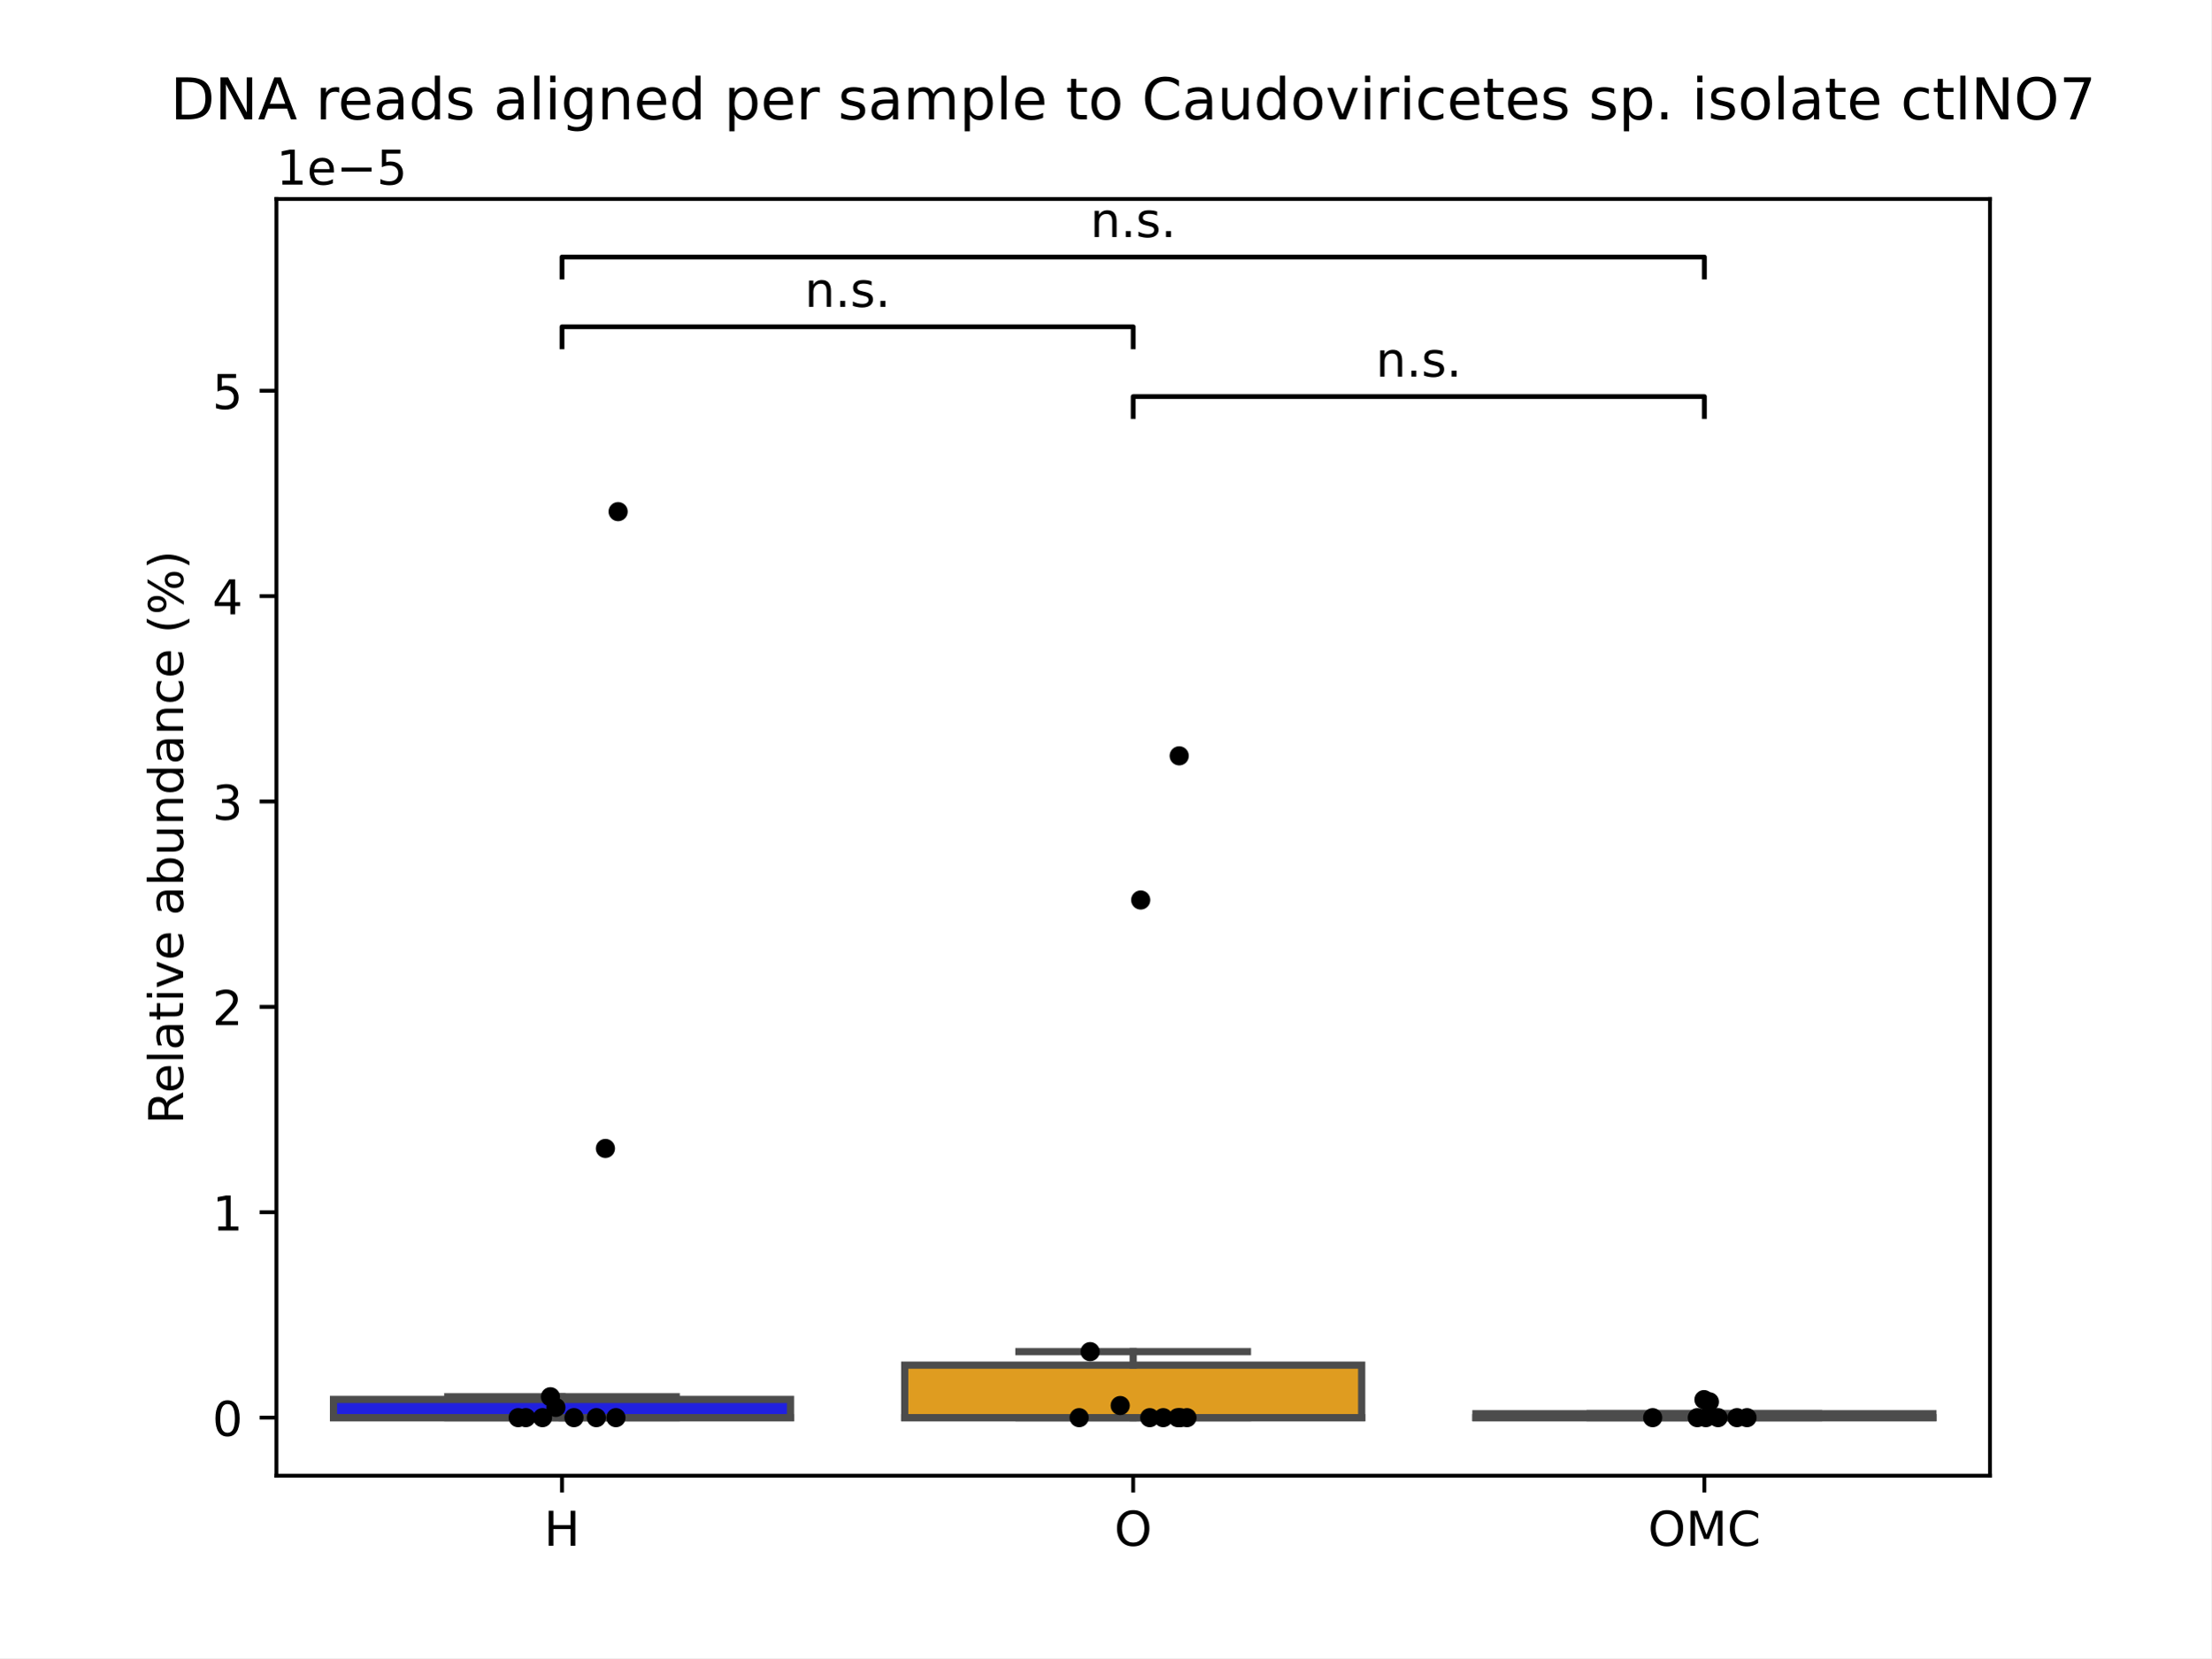
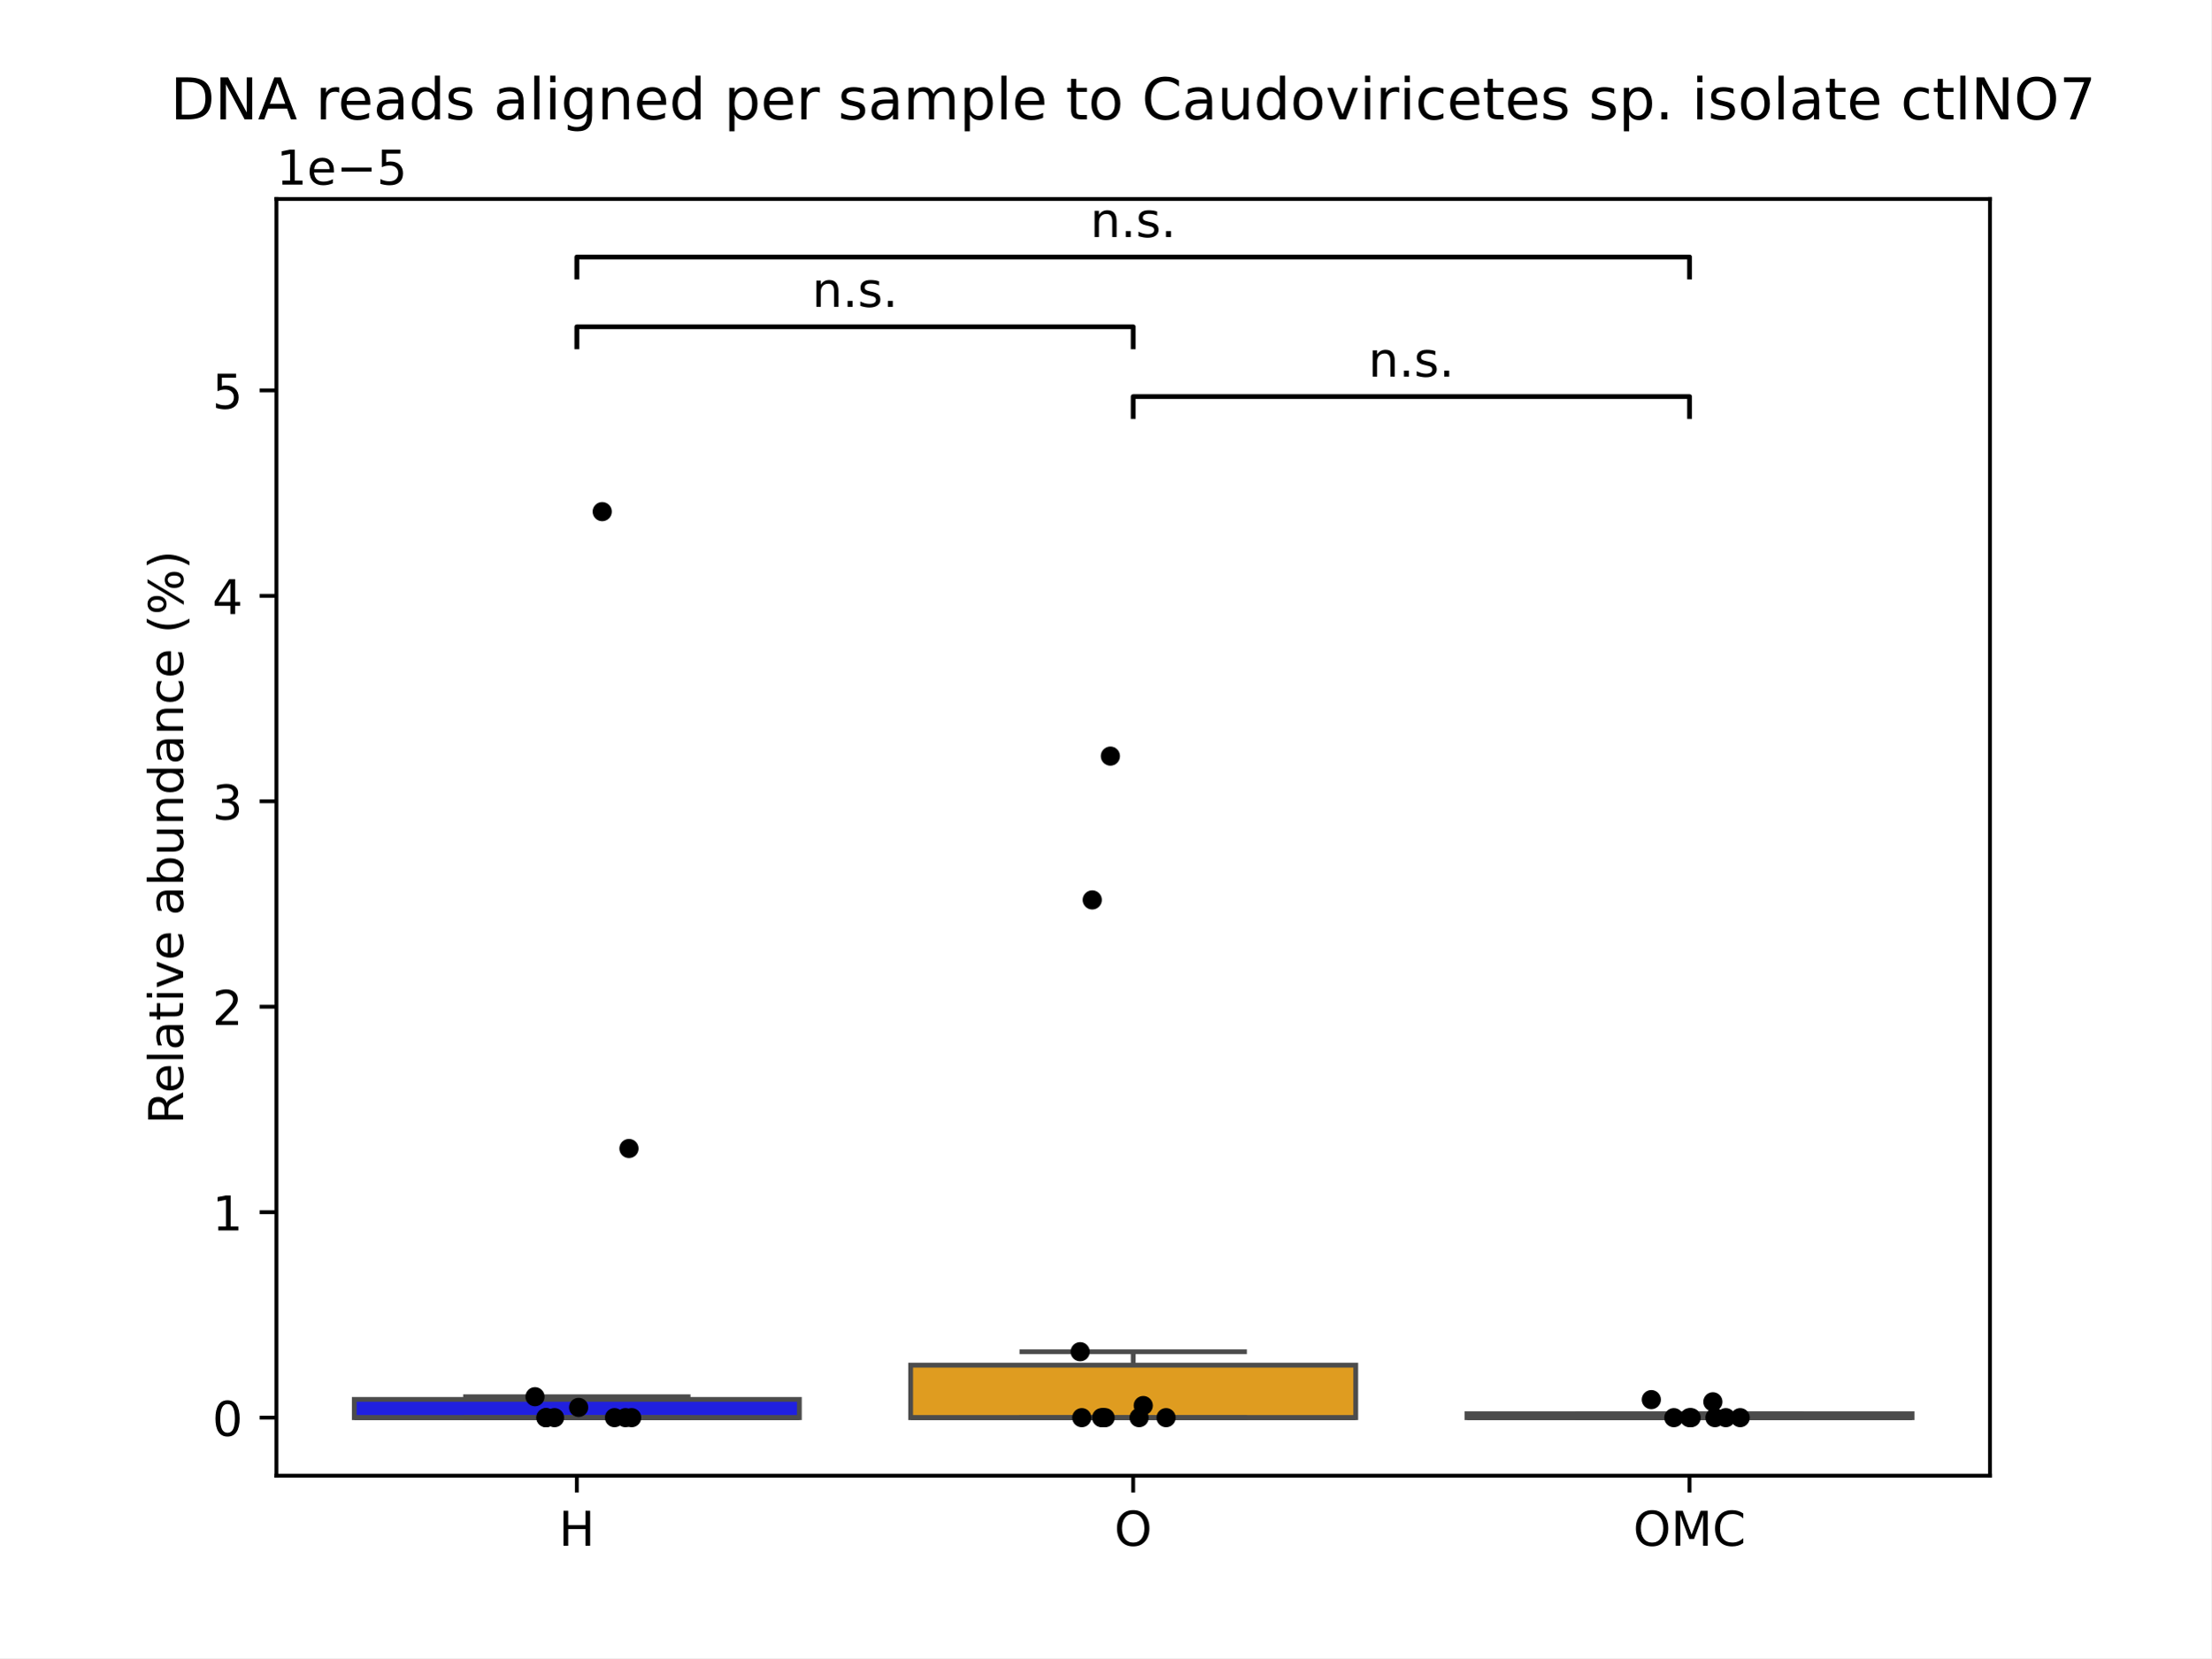
<svg xmlns="http://www.w3.org/2000/svg" xmlns:xlink="http://www.w3.org/1999/xlink" width="460.8pt" height="345.6pt" viewBox="0 0 460.8 345.6" version="1.1">
  <defs>
    <style type="text/css">*{stroke-linejoin: round; stroke-linecap: butt}</style>
  </defs>
  <g id="figure_1">
    <g id="patch_1">
      <path d="M 0 345.6  L 460.8 345.6  L 460.8 0  L 0 0  z " style="fill: #ffffff" />
    </g>
    <g id="axes_1">
      <g id="patch_2">
        <path d="M 57.6 307.584  L 414.72 307.584  L 414.72 41.472  L 57.6 41.472  z " style="fill: #ffffff" />
      </g>
-       <g id="patch_3">
-         <path d="M 69.504 295.488  L 164.736 295.488  L 164.736 291.686  L 69.504 291.686  L 69.504 295.488  z " clip-path="url(#p52fa407e45)" style="fill: #2020df; stroke: #4c4c4c; stroke-width: 1.5; stroke-linejoin: miter" />
-       </g>
-       <g id="patch_4">
-         <path d="M 188.544 295.488  L 283.776 295.488  L 283.776 284.536  L 188.544 284.536  L 188.544 295.488  z " clip-path="url(#p52fa407e45)" style="fill: #df9c20; stroke: #4c4c4c; stroke-width: 1.5; stroke-linejoin: miter" />
-       </g>
-       <g id="patch_5">
-         <path d="M 307.584 295.488  L 402.816 295.488  L 402.816 294.663  L 307.584 294.663  L 307.584 295.488  z " clip-path="url(#p52fa407e45)" style="fill: #df2020; stroke: #4c4c4c; stroke-width: 1.5; stroke-linejoin: miter" />
-       </g>
      <g id="matplotlib.axis_1">
        <g id="xtick_1">
          <g id="line2d_1">
            <defs>
-               <path id="ma82b0e7b45" d="M 0 0  L 0 3.5  " style="stroke: #000000; stroke-width: 0.8" />
+               <path id="mcf1bf6ffd3" d="M 0 0  L 0 3.5  " style="stroke: #000000; stroke-width: 0.8" />
            </defs>
            <g>
-               <use xlink:href="#ma82b0e7b45" x="117.12" y="307.584" style="stroke: #000000; stroke-width: 0.8" />
+               <use xlink:href="#mcf1bf6ffd3" x="120.212" y="307.584" style="stroke: #000000; stroke-width: 0.8" />
            </g>
          </g>
          <g id="text_1">
-             <g transform="translate(113.3598 322.1824) scale(0.1 -0.1)">
+             <g transform="translate(116.4518 322.1824) scale(0.1 -0.1)">
              <defs>
                <path id="DejaVuSans-48" d="M 628 4666  L 1259 4666  L 1259 2753  L 3553 2753  L 3553 4666  L 4184 4666  L 4184 0  L 3553 0  L 3553 2222  L 1259 2222  L 1259 0  L 628 0  L 628 4666  z " transform="scale(0.015625)" />
              </defs>
              <use xlink:href="#DejaVuSans-48" />
            </g>
          </g>
        </g>
        <g id="xtick_2">
          <g id="line2d_2">
            <g>
-               <use xlink:href="#ma82b0e7b45" x="236.16" y="307.584" style="stroke: #000000; stroke-width: 0.8" />
+               <use xlink:href="#mcf1bf6ffd3" x="236.16" y="307.584" style="stroke: #000000; stroke-width: 0.8" />
            </g>
          </g>
          <g id="text_2">
            <g transform="translate(232.2241 322.1824) scale(0.1 -0.1)">
              <defs>
                <path id="DejaVuSans-4f" d="M 2522 4238  Q 1834 4238 1429 3725  Q 1025 3213 1025 2328  Q 1025 1447 1429 934  Q 1834 422 2522 422  Q 3209 422 3611 934  Q 4013 1447 4013 2328  Q 4013 3213 3611 3725  Q 3209 4238 2522 4238  z M 2522 4750  Q 3503 4750 4090 4092  Q 4678 3434 4678 2328  Q 4678 1225 4090 567  Q 3503 -91 2522 -91  Q 1538 -91 948 565  Q 359 1222 359 2328  Q 359 3434 948 4092  Q 1538 4750 2522 4750  z " transform="scale(0.015625)" />
              </defs>
              <use xlink:href="#DejaVuSans-4f" />
            </g>
          </g>
        </g>
        <g id="xtick_3">
          <g id="line2d_3">
            <g>
-               <use xlink:href="#ma82b0e7b45" x="355.2" y="307.584" style="stroke: #000000; stroke-width: 0.8" />
+               <use xlink:href="#mcf1bf6ffd3" x="352.108" y="307.584" style="stroke: #000000; stroke-width: 0.8" />
            </g>
          </g>
          <g id="text_3">
-             <g transform="translate(343.4586 322.1824) scale(0.1 -0.1)">
+             <g transform="translate(340.3666 322.1824) scale(0.1 -0.1)">
              <defs>
                <path id="DejaVuSans-4d" d="M 628 4666  L 1569 4666  L 2759 1491  L 3956 4666  L 4897 4666  L 4897 0  L 4281 0  L 4281 4097  L 3078 897  L 2444 897  L 1241 4097  L 1241 0  L 628 0  L 628 4666  z " transform="scale(0.015625)" />
                <path id="DejaVuSans-43" d="M 4122 4306  L 4122 3641  Q 3803 3938 3442 4084  Q 3081 4231 2675 4231  Q 1875 4231 1450 3742  Q 1025 3253 1025 2328  Q 1025 1406 1450 917  Q 1875 428 2675 428  Q 3081 428 3442 575  Q 3803 722 4122 1019  L 4122 359  Q 3791 134 3420 21  Q 3050 -91 2638 -91  Q 1578 -91 968 557  Q 359 1206 359 2328  Q 359 3453 968 4101  Q 1578 4750 2638 4750  Q 3056 4750 3426 4639  Q 3797 4528 4122 4306  z " transform="scale(0.015625)" />
              </defs>
              <use xlink:href="#DejaVuSans-4f" />
              <use xlink:href="#DejaVuSans-4d" x="78.711" />
              <use xlink:href="#DejaVuSans-43" x="164.99" />
            </g>
          </g>
        </g>
      </g>
      <g id="matplotlib.axis_2">
        <g id="ytick_1">
          <g id="line2d_4">
            <defs>
-               <path id="m4af605db61" d="M 0 0  L -3.5 0  " style="stroke: #000000; stroke-width: 0.8" />
+               <path id="m7f4cb5b142" d="M 0 0  L -3.5 0  " style="stroke: #000000; stroke-width: 0.8" />
            </defs>
            <g>
-               <use xlink:href="#m4af605db61" x="57.6" y="295.488" style="stroke: #000000; stroke-width: 0.8" />
+               <use xlink:href="#m7f4cb5b142" x="57.6" y="295.488" style="stroke: #000000; stroke-width: 0.8" />
            </g>
          </g>
          <g id="text_4">
            <g transform="translate(44.2375 299.2872) scale(0.1 -0.1)">
              <defs>
                <path id="DejaVuSans-30" d="M 2034 4250  Q 1547 4250 1301 3770  Q 1056 3291 1056 2328  Q 1056 1369 1301 889  Q 1547 409 2034 409  Q 2525 409 2770 889  Q 3016 1369 3016 2328  Q 3016 3291 2770 3770  Q 2525 4250 2034 4250  z M 2034 4750  Q 2819 4750 3233 4129  Q 3647 3509 3647 2328  Q 3647 1150 3233 529  Q 2819 -91 2034 -91  Q 1250 -91 836 529  Q 422 1150 422 2328  Q 422 3509 836 4129  Q 1250 4750 2034 4750  z " transform="scale(0.015625)" />
              </defs>
              <use xlink:href="#DejaVuSans-30" />
            </g>
          </g>
        </g>
        <g id="ytick_2">
          <g id="line2d_5">
            <g>
-               <use xlink:href="#m4af605db61" x="57.6" y="252.677" style="stroke: #000000; stroke-width: 0.8" />
+               <use xlink:href="#m7f4cb5b142" x="57.6" y="252.664" style="stroke: #000000; stroke-width: 0.8" />
            </g>
          </g>
          <g id="text_5">
-             <g transform="translate(44.2375 256.4761) scale(0.1 -0.1)">
+             <g transform="translate(44.2375 256.4635) scale(0.1 -0.1)">
              <defs>
                <path id="DejaVuSans-31" d="M 794 531  L 1825 531  L 1825 4091  L 703 3866  L 703 4441  L 1819 4666  L 2450 4666  L 2450 531  L 3481 531  L 3481 0  L 794 0  L 794 531  z " transform="scale(0.015625)" />
              </defs>
              <use xlink:href="#DejaVuSans-31" />
            </g>
          </g>
        </g>
        <g id="ytick_3">
          <g id="line2d_6">
            <g>
-               <use xlink:href="#m4af605db61" x="57.6" y="209.866" style="stroke: #000000; stroke-width: 0.8" />
+               <use xlink:href="#m7f4cb5b142" x="57.6" y="209.841" style="stroke: #000000; stroke-width: 0.8" />
            </g>
          </g>
          <g id="text_6">
-             <g transform="translate(44.2375 213.6649) scale(0.1 -0.1)">
+             <g transform="translate(44.2375 213.6398) scale(0.1 -0.1)">
              <defs>
                <path id="DejaVuSans-32" d="M 1228 531  L 3431 531  L 3431 0  L 469 0  L 469 531  Q 828 903 1448 1529  Q 2069 2156 2228 2338  Q 2531 2678 2651 2914  Q 2772 3150 2772 3378  Q 2772 3750 2511 3984  Q 2250 4219 1831 4219  Q 1534 4219 1204 4116  Q 875 4013 500 3803  L 500 4441  Q 881 4594 1212 4672  Q 1544 4750 1819 4750  Q 2544 4750 2975 4387  Q 3406 4025 3406 3419  Q 3406 3131 3298 2873  Q 3191 2616 2906 2266  Q 2828 2175 2409 1742  Q 1991 1309 1228 531  z " transform="scale(0.015625)" />
              </defs>
              <use xlink:href="#DejaVuSans-32" />
            </g>
          </g>
        </g>
        <g id="ytick_4">
          <g id="line2d_7">
            <g>
-               <use xlink:href="#m4af605db61" x="57.6" y="167.055" style="stroke: #000000; stroke-width: 0.8" />
+               <use xlink:href="#m7f4cb5b142" x="57.6" y="167.017" style="stroke: #000000; stroke-width: 0.8" />
            </g>
          </g>
          <g id="text_7">
-             <g transform="translate(44.2375 170.8537) scale(0.1 -0.1)">
+             <g transform="translate(44.2375 170.8162) scale(0.1 -0.1)">
              <defs>
                <path id="DejaVuSans-33" d="M 2597 2516  Q 3050 2419 3304 2112  Q 3559 1806 3559 1356  Q 3559 666 3084 287  Q 2609 -91 1734 -91  Q 1441 -91 1130 -33  Q 819 25 488 141  L 488 750  Q 750 597 1062 519  Q 1375 441 1716 441  Q 2309 441 2620 675  Q 2931 909 2931 1356  Q 2931 1769 2642 2001  Q 2353 2234 1838 2234  L 1294 2234  L 1294 2753  L 1863 2753  Q 2328 2753 2575 2939  Q 2822 3125 2822 3475  Q 2822 3834 2567 4026  Q 2313 4219 1838 4219  Q 1578 4219 1281 4162  Q 984 4106 628 3988  L 628 4550  Q 988 4650 1302 4700  Q 1616 4750 1894 4750  Q 2613 4750 3031 4423  Q 3450 4097 3450 3541  Q 3450 3153 3228 2886  Q 3006 2619 2597 2516  z " transform="scale(0.015625)" />
              </defs>
              <use xlink:href="#DejaVuSans-33" />
            </g>
          </g>
        </g>
        <g id="ytick_5">
          <g id="line2d_8">
            <g>
-               <use xlink:href="#m4af605db61" x="57.6" y="124.243" style="stroke: #000000; stroke-width: 0.8" />
+               <use xlink:href="#m7f4cb5b142" x="57.6" y="124.193" style="stroke: #000000; stroke-width: 0.8" />
            </g>
          </g>
          <g id="text_8">
-             <g transform="translate(44.2375 128.0426) scale(0.1 -0.1)">
+             <g transform="translate(44.2375 127.9925) scale(0.1 -0.1)">
              <defs>
                <path id="DejaVuSans-34" d="M 2419 4116  L 825 1625  L 2419 1625  L 2419 4116  z M 2253 4666  L 3047 4666  L 3047 1625  L 3713 1625  L 3713 1100  L 3047 1100  L 3047 0  L 2419 0  L 2419 1100  L 313 1100  L 313 1709  L 2253 4666  z " transform="scale(0.015625)" />
              </defs>
              <use xlink:href="#DejaVuSans-34" />
            </g>
          </g>
        </g>
        <g id="ytick_6">
          <g id="line2d_9">
            <g>
-               <use xlink:href="#m4af605db61" x="57.6" y="81.432" style="stroke: #000000; stroke-width: 0.8" />
+               <use xlink:href="#m7f4cb5b142" x="57.6" y="81.37" style="stroke: #000000; stroke-width: 0.8" />
            </g>
          </g>
          <g id="text_9">
-             <g transform="translate(44.2375 85.2314) scale(0.1 -0.1)">
+             <g transform="translate(44.2375 85.16878) scale(0.1 -0.1)">
              <defs>
                <path id="DejaVuSans-35" d="M 691 4666  L 3169 4666  L 3169 4134  L 1269 4134  L 1269 2991  Q 1406 3038 1543 3061  Q 1681 3084 1819 3084  Q 2600 3084 3056 2656  Q 3513 2228 3513 1497  Q 3513 744 3044 326  Q 2575 -91 1722 -91  Q 1428 -91 1123 -41  Q 819 9 494 109  L 494 744  Q 775 591 1075 516  Q 1375 441 1709 441  Q 2250 441 2565 725  Q 2881 1009 2881 1497  Q 2881 1984 2565 2268  Q 2250 2553 1709 2553  Q 1456 2553 1204 2497  Q 953 2441 691 2322  L 691 4666  z " transform="scale(0.015625)" />
              </defs>
              <use xlink:href="#DejaVuSans-35" />
            </g>
          </g>
        </g>
        <g id="text_10">
          <g transform="translate(38.15781 234.3311) rotate(-90) scale(0.1 -0.1)">
            <defs>
              <path id="DejaVuSans-52" d="M 2841 2188  Q 3044 2119 3236 1894  Q 3428 1669 3622 1275  L 4263 0  L 3584 0  L 2988 1197  Q 2756 1666 2539 1819  Q 2322 1972 1947 1972  L 1259 1972  L 1259 0  L 628 0  L 628 4666  L 2053 4666  Q 2853 4666 3247 4331  Q 3641 3997 3641 3322  Q 3641 2881 3436 2590  Q 3231 2300 2841 2188  z M 1259 4147  L 1259 2491  L 2053 2491  Q 2509 2491 2742 2702  Q 2975 2913 2975 3322  Q 2975 3731 2742 3939  Q 2509 4147 2053 4147  L 1259 4147  z " transform="scale(0.015625)" />
              <path id="DejaVuSans-65" d="M 3597 1894  L 3597 1613  L 953 1613  Q 991 1019 1311 708  Q 1631 397 2203 397  Q 2534 397 2845 478  Q 3156 559 3463 722  L 3463 178  Q 3153 47 2828 -22  Q 2503 -91 2169 -91  Q 1331 -91 842 396  Q 353 884 353 1716  Q 353 2575 817 3079  Q 1281 3584 2069 3584  Q 2775 3584 3186 3129  Q 3597 2675 3597 1894  z M 3022 2063  Q 3016 2534 2758 2815  Q 2500 3097 2075 3097  Q 1594 3097 1305 2825  Q 1016 2553 972 2059  L 3022 2063  z " transform="scale(0.015625)" />
              <path id="DejaVuSans-6c" d="M 603 4863  L 1178 4863  L 1178 0  L 603 0  L 603 4863  z " transform="scale(0.015625)" />
              <path id="DejaVuSans-61" d="M 2194 1759  Q 1497 1759 1228 1600  Q 959 1441 959 1056  Q 959 750 1161 570  Q 1363 391 1709 391  Q 2188 391 2477 730  Q 2766 1069 2766 1631  L 2766 1759  L 2194 1759  z M 3341 1997  L 3341 0  L 2766 0  L 2766 531  Q 2569 213 2275 61  Q 1981 -91 1556 -91  Q 1019 -91 701 211  Q 384 513 384 1019  Q 384 1609 779 1909  Q 1175 2209 1959 2209  L 2766 2209  L 2766 2266  Q 2766 2663 2505 2880  Q 2244 3097 1772 3097  Q 1472 3097 1187 3025  Q 903 2953 641 2809  L 641 3341  Q 956 3463 1253 3523  Q 1550 3584 1831 3584  Q 2591 3584 2966 3190  Q 3341 2797 3341 1997  z " transform="scale(0.015625)" />
              <path id="DejaVuSans-74" d="M 1172 4494  L 1172 3500  L 2356 3500  L 2356 3053  L 1172 3053  L 1172 1153  Q 1172 725 1289 603  Q 1406 481 1766 481  L 2356 481  L 2356 0  L 1766 0  Q 1100 0 847 248  Q 594 497 594 1153  L 594 3053  L 172 3053  L 172 3500  L 594 3500  L 594 4494  L 1172 4494  z " transform="scale(0.015625)" />
              <path id="DejaVuSans-69" d="M 603 3500  L 1178 3500  L 1178 0  L 603 0  L 603 3500  z M 603 4863  L 1178 4863  L 1178 4134  L 603 4134  L 603 4863  z " transform="scale(0.015625)" />
              <path id="DejaVuSans-76" d="M 191 3500  L 800 3500  L 1894 563  L 2988 3500  L 3597 3500  L 2284 0  L 1503 0  L 191 3500  z " transform="scale(0.015625)" />
              <path id="DejaVuSans-20" transform="scale(0.015625)" />
              <path id="DejaVuSans-62" d="M 3116 1747  Q 3116 2381 2855 2742  Q 2594 3103 2138 3103  Q 1681 3103 1420 2742  Q 1159 2381 1159 1747  Q 1159 1113 1420 752  Q 1681 391 2138 391  Q 2594 391 2855 752  Q 3116 1113 3116 1747  z M 1159 2969  Q 1341 3281 1617 3432  Q 1894 3584 2278 3584  Q 2916 3584 3314 3078  Q 3713 2572 3713 1747  Q 3713 922 3314 415  Q 2916 -91 2278 -91  Q 1894 -91 1617 61  Q 1341 213 1159 525  L 1159 0  L 581 0  L 581 4863  L 1159 4863  L 1159 2969  z " transform="scale(0.015625)" />
              <path id="DejaVuSans-75" d="M 544 1381  L 544 3500  L 1119 3500  L 1119 1403  Q 1119 906 1312 657  Q 1506 409 1894 409  Q 2359 409 2629 706  Q 2900 1003 2900 1516  L 2900 3500  L 3475 3500  L 3475 0  L 2900 0  L 2900 538  Q 2691 219 2414 64  Q 2138 -91 1772 -91  Q 1169 -91 856 284  Q 544 659 544 1381  z M 1991 3584  L 1991 3584  z " transform="scale(0.015625)" />
              <path id="DejaVuSans-6e" d="M 3513 2113  L 3513 0  L 2938 0  L 2938 2094  Q 2938 2591 2744 2837  Q 2550 3084 2163 3084  Q 1697 3084 1428 2787  Q 1159 2491 1159 1978  L 1159 0  L 581 0  L 581 3500  L 1159 3500  L 1159 2956  Q 1366 3272 1645 3428  Q 1925 3584 2291 3584  Q 2894 3584 3203 3211  Q 3513 2838 3513 2113  z " transform="scale(0.015625)" />
              <path id="DejaVuSans-64" d="M 2906 2969  L 2906 4863  L 3481 4863  L 3481 0  L 2906 0  L 2906 525  Q 2725 213 2448 61  Q 2172 -91 1784 -91  Q 1150 -91 751 415  Q 353 922 353 1747  Q 353 2572 751 3078  Q 1150 3584 1784 3584  Q 2172 3584 2448 3432  Q 2725 3281 2906 2969  z M 947 1747  Q 947 1113 1208 752  Q 1469 391 1925 391  Q 2381 391 2643 752  Q 2906 1113 2906 1747  Q 2906 2381 2643 2742  Q 2381 3103 1925 3103  Q 1469 3103 1208 2742  Q 947 2381 947 1747  z " transform="scale(0.015625)" />
              <path id="DejaVuSans-63" d="M 3122 3366  L 3122 2828  Q 2878 2963 2633 3030  Q 2388 3097 2138 3097  Q 1578 3097 1268 2742  Q 959 2388 959 1747  Q 959 1106 1268 751  Q 1578 397 2138 397  Q 2388 397 2633 464  Q 2878 531 3122 666  L 3122 134  Q 2881 22 2623 -34  Q 2366 -91 2075 -91  Q 1284 -91 818 406  Q 353 903 353 1747  Q 353 2603 823 3093  Q 1294 3584 2113 3584  Q 2378 3584 2631 3529  Q 2884 3475 3122 3366  z " transform="scale(0.015625)" />
              <path id="DejaVuSans-28" d="M 1984 4856  Q 1566 4138 1362 3434  Q 1159 2731 1159 2009  Q 1159 1288 1364 580  Q 1569 -128 1984 -844  L 1484 -844  Q 1016 -109 783 600  Q 550 1309 550 2009  Q 550 2706 781 3412  Q 1013 4119 1484 4856  L 1984 4856  z " transform="scale(0.015625)" />
              <path id="DejaVuSans-25" d="M 4653 2053  Q 4381 2053 4226 1822  Q 4072 1591 4072 1178  Q 4072 772 4226 539  Q 4381 306 4653 306  Q 4919 306 5073 539  Q 5228 772 5228 1178  Q 5228 1588 5073 1820  Q 4919 2053 4653 2053  z M 4653 2450  Q 5147 2450 5437 2106  Q 5728 1763 5728 1178  Q 5728 594 5436 251  Q 5144 -91 4653 -91  Q 4153 -91 3862 251  Q 3572 594 3572 1178  Q 3572 1766 3864 2108  Q 4156 2450 4653 2450  z M 1428 4353  Q 1159 4353 1004 4120  Q 850 3888 850 3481  Q 850 3069 1003 2837  Q 1156 2606 1428 2606  Q 1700 2606 1854 2837  Q 2009 3069 2009 3481  Q 2009 3884 1853 4118  Q 1697 4353 1428 4353  z M 4250 4750  L 4750 4750  L 1831 -91  L 1331 -91  L 4250 4750  z M 1428 4750  Q 1922 4750 2215 4408  Q 2509 4066 2509 3481  Q 2509 2891 2217 2550  Q 1925 2209 1428 2209  Q 931 2209 642 2551  Q 353 2894 353 3481  Q 353 4063 643 4406  Q 934 4750 1428 4750  z " transform="scale(0.015625)" />
              <path id="DejaVuSans-29" d="M 513 4856  L 1013 4856  Q 1481 4119 1714 3412  Q 1947 2706 1947 2009  Q 1947 1309 1714 600  Q 1481 -109 1013 -844  L 513 -844  Q 928 -128 1133 580  Q 1338 1288 1338 2009  Q 1338 2731 1133 3434  Q 928 4138 513 4856  z " transform="scale(0.015625)" />
            </defs>
            <use xlink:href="#DejaVuSans-52" />
            <use xlink:href="#DejaVuSans-65" x="64.982" />
            <use xlink:href="#DejaVuSans-6c" x="126.506" />
            <use xlink:href="#DejaVuSans-61" x="154.289" />
            <use xlink:href="#DejaVuSans-74" x="215.568" />
            <use xlink:href="#DejaVuSans-69" x="254.777" />
            <use xlink:href="#DejaVuSans-76" x="282.561" />
            <use xlink:href="#DejaVuSans-65" x="341.74" />
            <use xlink:href="#DejaVuSans-20" x="403.264" />
            <use xlink:href="#DejaVuSans-61" x="435.051" />
            <use xlink:href="#DejaVuSans-62" x="496.33" />
            <use xlink:href="#DejaVuSans-75" x="559.807" />
            <use xlink:href="#DejaVuSans-6e" x="623.186" />
            <use xlink:href="#DejaVuSans-64" x="686.564" />
            <use xlink:href="#DejaVuSans-61" x="750.041" />
            <use xlink:href="#DejaVuSans-6e" x="811.32" />
            <use xlink:href="#DejaVuSans-63" x="874.699" />
            <use xlink:href="#DejaVuSans-65" x="929.68" />
            <use xlink:href="#DejaVuSans-20" x="991.203" />
            <use xlink:href="#DejaVuSans-28" x="1022.99" />
            <use xlink:href="#DejaVuSans-25" x="1062.004" />
            <use xlink:href="#DejaVuSans-29" x="1157.023" />
          </g>
        </g>
        <g id="text_11">
          <g transform="translate(57.6 38.472) scale(0.1 -0.1)">
            <defs>
              <path id="DejaVuSans-2212" d="M 678 2272  L 4684 2272  L 4684 1741  L 678 1741  L 678 2272  z " transform="scale(0.015625)" />
            </defs>
            <use xlink:href="#DejaVuSans-31" />
            <use xlink:href="#DejaVuSans-65" x="63.623" />
            <use xlink:href="#DejaVuSans-2212" x="125.146" />
            <use xlink:href="#DejaVuSans-35" x="208.936" />
          </g>
        </g>
      </g>
+       <g id="patch_3">
+         <path d="M 73.833 295.488  L 166.591 295.488  L 166.591 291.678  L 73.833 291.678  L 73.833 295.488  z " clip-path="url(#p77217c54a0)" style="fill: #2020df; stroke: #4c4c4c; stroke-linejoin: miter" />
+       </g>
      <g id="line2d_10">
-         <path d="M 117.12 295.488  L 117.12 295.488  " clip-path="url(#p52fa407e45)" style="fill: none; stroke: #4c4c4c; stroke-width: 1.5; stroke-linecap: square" />
+         <path d="M 120.212 295.488  L 120.212 295.488  " clip-path="url(#p77217c54a0)" style="fill: none; stroke: #4c4c4c" />
      </g>
      <g id="line2d_11">
-         <path d="M 117.12 291.686  L 117.12 291.131  " clip-path="url(#p52fa407e45)" style="fill: none; stroke: #4c4c4c; stroke-width: 1.5; stroke-linecap: square" />
+         <path d="M 120.212 291.678  L 120.212 291.12  " clip-path="url(#p77217c54a0)" style="fill: none; stroke: #4c4c4c" />
      </g>
      <g id="line2d_12">
-         <path d="M 93.312 295.488  L 140.928 295.488  " clip-path="url(#p52fa407e45)" style="fill: none; stroke: #4c4c4c; stroke-width: 1.5; stroke-linecap: square" />
+         <path d="M 97.022 295.488  L 143.402 295.488  " clip-path="url(#p77217c54a0)" style="fill: none; stroke: #4c4c4c; stroke-linecap: square" />
      </g>
      <g id="line2d_13">
-         <path d="M 93.312 291.131  L 140.928 291.131  " clip-path="url(#p52fa407e45)" style="fill: none; stroke: #4c4c4c; stroke-width: 1.5; stroke-linecap: square" />
+         <path d="M 97.022 291.12  L 143.402 291.12  " clip-path="url(#p77217c54a0)" style="fill: none; stroke: #4c4c4c; stroke-linecap: square" />
+       </g>
+       <g id="patch_4">
+         <path d="M 189.781 295.488  L 282.539 295.488  L 282.539 284.547  L 189.781 284.547  L 189.781 295.488  z " clip-path="url(#p77217c54a0)" style="fill: #df9c20; stroke: #4c4c4c; stroke-linejoin: miter" />
      </g>
      <g id="line2d_14">
-         <path d="M 236.16 295.488  L 236.16 295.488  " clip-path="url(#p52fa407e45)" style="fill: none; stroke: #4c4c4c; stroke-width: 1.5; stroke-linecap: square" />
+         <path d="M 236.16 295.488  L 236.16 295.488  " clip-path="url(#p77217c54a0)" style="fill: none; stroke: #4c4c4c" />
      </g>
      <g id="line2d_15">
-         <path d="M 236.16 284.536  L 236.16 281.727  " clip-path="url(#p52fa407e45)" style="fill: none; stroke: #4c4c4c; stroke-width: 1.5; stroke-linecap: square" />
+         <path d="M 236.16 284.547  L 236.16 281.742  " clip-path="url(#p77217c54a0)" style="fill: none; stroke: #4c4c4c" />
      </g>
      <g id="line2d_16">
-         <path d="M 212.352 295.488  L 259.968 295.488  " clip-path="url(#p52fa407e45)" style="fill: none; stroke: #4c4c4c; stroke-width: 1.5; stroke-linecap: square" />
+         <path d="M 212.97 295.488  L 259.35 295.488  " clip-path="url(#p77217c54a0)" style="fill: none; stroke: #4c4c4c; stroke-linecap: square" />
      </g>
      <g id="line2d_17">
-         <path d="M 212.352 281.727  L 259.968 281.727  " clip-path="url(#p52fa407e45)" style="fill: none; stroke: #4c4c4c; stroke-width: 1.5; stroke-linecap: square" />
+         <path d="M 212.97 281.742  L 259.35 281.742  " clip-path="url(#p77217c54a0)" style="fill: none; stroke: #4c4c4c; stroke-linecap: square" />
+       </g>
+       <g id="patch_5">
+         <path d="M 305.729 295.488  L 398.487 295.488  L 398.487 294.663  L 305.729 294.663  L 305.729 295.488  z " clip-path="url(#p77217c54a0)" style="fill: #df2020; stroke: #4c4c4c; stroke-linejoin: miter" />
      </g>
      <g id="line2d_18">
-         <path d="M 355.2 295.488  L 355.2 295.488  " clip-path="url(#p52fa407e45)" style="fill: none; stroke: #4c4c4c; stroke-width: 1.5; stroke-linecap: square" />
+         <path d="M 352.108 295.488  L 352.108 295.488  " clip-path="url(#p77217c54a0)" style="fill: none; stroke: #4c4c4c" />
      </g>
      <g id="line2d_19">
-         <path d="M 355.2 294.663  L 355.2 294.663  " clip-path="url(#p52fa407e45)" style="fill: none; stroke: #4c4c4c; stroke-width: 1.5; stroke-linecap: square" />
+         <path d="M 352.108 294.663  L 352.108 294.663  " clip-path="url(#p77217c54a0)" style="fill: none; stroke: #4c4c4c" />
      </g>
      <g id="line2d_20">
-         <path d="M 331.392 295.488  L 379.008 295.488  " clip-path="url(#p52fa407e45)" style="fill: none; stroke: #4c4c4c; stroke-width: 1.5; stroke-linecap: square" />
+         <path d="M 328.918 295.488  L 375.298 295.488  " clip-path="url(#p77217c54a0)" style="fill: none; stroke: #4c4c4c; stroke-linecap: square" />
      </g>
      <g id="line2d_21">
-         <path d="M 331.392 294.663  L 379.008 294.663  " clip-path="url(#p52fa407e45)" style="fill: none; stroke: #4c4c4c; stroke-width: 1.5; stroke-linecap: square" />
+         <path d="M 328.918 294.663  L 375.298 294.663  " clip-path="url(#p77217c54a0)" style="fill: none; stroke: #4c4c4c; stroke-linecap: square" />
      </g>
      <g id="line2d_22">
-         <path d="M 117.12 57.723  L 117.12 53.568  L 355.2 53.568  L 355.2 57.723  " clip-path="url(#p52fa407e45)" style="fill: none; stroke: #000000; stroke-linecap: square" />
+         <path d="M 120.212 57.723  L 120.212 53.568  L 352.108 53.568  L 352.108 57.723  " clip-path="url(#p77217c54a0)" style="fill: none; stroke: #000000; stroke-linecap: square" />
      </g>
      <g id="line2d_23">
-         <path d="M 117.12 72.264  L 117.12 68.11  L 236.16 68.11  L 236.16 72.264  " clip-path="url(#p52fa407e45)" style="fill: none; stroke: #000000; stroke-linecap: square" />
+         <path d="M 120.212 72.264  L 120.212 68.11  L 236.16 68.11  L 236.16 72.264  " clip-path="url(#p77217c54a0)" style="fill: none; stroke: #000000; stroke-linecap: square" />
      </g>
      <g id="line2d_24">
-         <path d="M 236.16 86.806  L 236.16 82.651  L 355.2 82.651  L 355.2 86.806  " clip-path="url(#p52fa407e45)" style="fill: none; stroke: #000000; stroke-linecap: square" />
+         <path d="M 236.16 86.806  L 236.16 82.651  L 352.108 82.651  L 352.108 86.806  " clip-path="url(#p77217c54a0)" style="fill: none; stroke: #000000; stroke-linecap: square" />
      </g>
      <g id="line2d_25">
-         <path d="M 69.504 295.488  L 164.736 295.488  " clip-path="url(#p52fa407e45)" style="fill: none; stroke: #4c4c4c; stroke-width: 1.5; stroke-linecap: square" />
+         <path d="M 73.833 295.488  L 166.591 295.488  " clip-path="url(#p77217c54a0)" style="fill: none; stroke: #4c4c4c" />
      </g>
      <g id="line2d_26">
-         <path d="M 188.544 295.488  L 283.776 295.488  " clip-path="url(#p52fa407e45)" style="fill: none; stroke: #4c4c4c; stroke-width: 1.5; stroke-linecap: square" />
+         <path d="M 189.781 295.488  L 282.539 295.488  " clip-path="url(#p77217c54a0)" style="fill: none; stroke: #4c4c4c" />
      </g>
      <g id="line2d_27">
-         <path d="M 307.584 295.488  L 402.816 295.488  " clip-path="url(#p52fa407e45)" style="fill: none; stroke: #4c4c4c; stroke-width: 1.5; stroke-linecap: square" />
+         <path d="M 305.729 295.488  L 398.487 295.488  " clip-path="url(#p77217c54a0)" style="fill: none; stroke: #4c4c4c" />
      </g>
      <g id="patch_6">
        <path d="M 57.6 307.584  L 57.6 41.472  " style="fill: none; stroke: #000000; stroke-width: 0.8; stroke-linejoin: miter; stroke-linecap: square" />
      </g>
      <g id="patch_7">
        <path d="M 414.72 307.584  L 414.72 41.472  " style="fill: none; stroke: #000000; stroke-width: 0.8; stroke-linejoin: miter; stroke-linecap: square" />
      </g>
      <g id="patch_8">
        <path d="M 57.6 307.584  L 414.72 307.584  " style="fill: none; stroke: #000000; stroke-width: 0.8; stroke-linejoin: miter; stroke-linecap: square" />
      </g>
      <g id="patch_9">
        <path d="M 57.6 41.472  L 414.72 41.472  " style="fill: none; stroke: #000000; stroke-width: 0.8; stroke-linejoin: miter; stroke-linecap: square" />
      </g>
      <g id="PathCollection_1">
        <defs>
-           <path id="me3a0872171" d="M 0 2  C 0.53 2 1.039 1.789 1.414 1.414  C 1.789 1.039 2 0.53 2 0  C 2 -0.53 1.789 -1.039 1.414 -1.414  C 1.039 -1.789 0.53 -2 0 -2  C -0.53 -2 -1.039 -1.789 -1.414 -1.414  C -1.789 -1.039 -2 -0.53 -2 0  C -2 0.53 -1.789 1.039 -1.414 1.414  C -1.039 1.789 -0.53 2 0 2  z " />
+           <path id="mf95ad591f4" d="M 0 2  C 0.53 2 1.039 1.789 1.414 1.414  C 1.789 1.039 2 0.53 2 0  C 2 -0.53 1.789 -1.039 1.414 -1.414  C 1.039 -1.789 0.53 -2 0 -2  C -0.53 -2 -1.039 -1.789 -1.414 -1.414  C -1.789 -1.039 -2 -0.53 -2 0  C -2 0.53 -1.789 1.039 -1.414 1.414  C -1.039 1.789 -0.53 2 0 2  z " />
        </defs>
-         <g clip-path="url(#p52fa407e45)">
-           <use xlink:href="#me3a0872171" x="124.276" y="295.488" />
-           <use xlink:href="#me3a0872171" x="128.815" y="106.636" />
-           <use xlink:href="#me3a0872171" x="109.584" y="295.488" />
-           <use xlink:href="#me3a0872171" x="114.705" y="291.131" />
-           <use xlink:href="#me3a0872171" x="119.614" y="295.488" />
-           <use xlink:href="#me3a0872171" x="107.986" y="295.488" />
-           <use xlink:href="#me3a0872171" x="126.167" y="239.377" />
-           <use xlink:href="#me3a0872171" x="128.361" y="295.488" />
-           <use xlink:href="#me3a0872171" x="115.844" y="293.351" />
-           <use xlink:href="#me3a0872171" x="113.055" y="295.488" />
+         <g clip-path="url(#p77217c54a0)">
+           <use xlink:href="#mf95ad591f4" x="128.066" y="295.488" />
+           <use xlink:href="#mf95ad591f4" x="125.501" y="106.636" />
+           <use xlink:href="#mf95ad591f4" x="113.84" y="295.488" />
+           <use xlink:href="#mf95ad591f4" x="111.491" y="291.12" />
+           <use xlink:href="#mf95ad591f4" x="131.639" y="295.488" />
+           <use xlink:href="#mf95ad591f4" x="113.749" y="295.488" />
+           <use xlink:href="#mf95ad591f4" x="131.075" y="239.389" />
+           <use xlink:href="#mf95ad591f4" x="130.347" y="295.488" />
+           <use xlink:href="#mf95ad591f4" x="120.586" y="293.351" />
+           <use xlink:href="#mf95ad591f4" x="115.562" y="295.488" />
        </g>
      </g>
      <g id="PathCollection_2">
-         <g clip-path="url(#p52fa407e45)">
-           <use xlink:href="#me3a0872171" x="227.185" y="281.727" />
-           <use xlink:href="#me3a0872171" x="233.455" y="292.963" />
-           <use xlink:href="#me3a0872171" x="237.726" y="187.588" />
-           <use xlink:href="#me3a0872171" x="245.75" y="157.54" />
-           <use xlink:href="#me3a0872171" x="245.998" y="295.488" />
-           <use xlink:href="#me3a0872171" x="224.9" y="295.488" />
-           <use xlink:href="#me3a0872171" x="242.418" y="295.488" />
-           <use xlink:href="#me3a0872171" x="245.465" y="295.488" />
-           <use xlink:href="#me3a0872171" x="247.365" y="295.488" />
-           <use xlink:href="#me3a0872171" x="239.611" y="295.488" />
+         <g clip-path="url(#p77217c54a0)">
+           <use xlink:href="#mf95ad591f4" x="225.11" y="281.742" />
+           <use xlink:href="#mf95ad591f4" x="238.258" y="292.961" />
+           <use xlink:href="#mf95ad591f4" x="227.628" y="187.572" />
+           <use xlink:href="#mf95ad591f4" x="231.407" y="157.596" />
+           <use xlink:href="#mf95ad591f4" x="229.584" y="295.488" />
+           <use xlink:href="#mf95ad591f4" x="243.014" y="295.488" />
+           <use xlink:href="#mf95ad591f4" x="229.915" y="295.488" />
+           <use xlink:href="#mf95ad591f4" x="237.39" y="295.488" />
+           <use xlink:href="#mf95ad591f4" x="225.448" y="295.488" />
+           <use xlink:href="#mf95ad591f4" x="230.311" y="295.488" />
        </g>
      </g>
      <g id="PathCollection_3">
-         <g clip-path="url(#p52fa407e45)">
-           <use xlink:href="#me3a0872171" x="364.083" y="295.488" />
-           <use xlink:href="#me3a0872171" x="356.254" y="292.189" />
-           <use xlink:href="#me3a0872171" x="355.119" y="291.729" />
-           <use xlink:href="#me3a0872171" x="361.993" y="295.488" />
-           <use xlink:href="#me3a0872171" x="355.509" y="295.488" />
-           <use xlink:href="#me3a0872171" x="344.426" y="295.488" />
-           <use xlink:href="#me3a0872171" x="358.052" y="295.488" />
-           <use xlink:href="#me3a0872171" x="353.724" y="295.488" />
+         <g clip-path="url(#p77217c54a0)">
+           <use xlink:href="#mf95ad591f4" x="348.837" y="295.488" />
+           <use xlink:href="#mf95ad591f4" x="356.97" y="292.186" />
+           <use xlink:href="#mf95ad591f4" x="344.142" y="291.728" />
+           <use xlink:href="#mf95ad591f4" x="352.103" y="295.488" />
+           <use xlink:href="#mf95ad591f4" x="359.666" y="295.488" />
+           <use xlink:href="#mf95ad591f4" x="357.407" y="295.488" />
+           <use xlink:href="#mf95ad591f4" x="362.663" y="295.488" />
+           <use xlink:href="#mf95ad591f4" x="352.451" y="295.488" />
        </g>
      </g>
      <g id="text_12">
        <g transform="translate(227.2084 49.41094) scale(0.1 -0.1)">
          <defs>
            <path id="DejaVuSans-2e" d="M 684 794  L 1344 794  L 1344 0  L 684 0  L 684 794  z " transform="scale(0.015625)" />
            <path id="DejaVuSans-73" d="M 2834 3397  L 2834 2853  Q 2591 2978 2328 3040  Q 2066 3103 1784 3103  Q 1356 3103 1142 2972  Q 928 2841 928 2578  Q 928 2378 1081 2264  Q 1234 2150 1697 2047  L 1894 2003  Q 2506 1872 2764 1633  Q 3022 1394 3022 966  Q 3022 478 2636 193  Q 2250 -91 1575 -91  Q 1294 -91 989 -36  Q 684 19 347 128  L 347 722  Q 666 556 975 473  Q 1284 391 1588 391  Q 1994 391 2212 530  Q 2431 669 2431 922  Q 2431 1156 2273 1281  Q 2116 1406 1581 1522  L 1381 1569  Q 847 1681 609 1914  Q 372 2147 372 2553  Q 372 3047 722 3315  Q 1072 3584 1716 3584  Q 2034 3584 2315 3537  Q 2597 3491 2834 3397  z " transform="scale(0.015625)" />
          </defs>
          <use xlink:href="#DejaVuSans-6e" />
          <use xlink:href="#DejaVuSans-2e" x="63.379" />
          <use xlink:href="#DejaVuSans-73" x="95.166" />
          <use xlink:href="#DejaVuSans-2e" x="147.266" />
        </g>
      </g>
      <g id="text_13">
-         <g transform="translate(167.6884 63.95258) scale(0.1 -0.1)">
+         <g transform="translate(169.2344 63.95258) scale(0.1 -0.1)">
          <use xlink:href="#DejaVuSans-6e" />
          <use xlink:href="#DejaVuSans-2e" x="63.379" />
          <use xlink:href="#DejaVuSans-73" x="95.166" />
          <use xlink:href="#DejaVuSans-2e" x="147.266" />
        </g>
      </g>
      <g id="text_14">
-         <g transform="translate(286.7284 78.49421) scale(0.1 -0.1)">
+         <g transform="translate(285.1825 78.49421) scale(0.1 -0.1)">
          <use xlink:href="#DejaVuSans-6e" />
          <use xlink:href="#DejaVuSans-2e" x="63.379" />
          <use xlink:href="#DejaVuSans-73" x="95.166" />
          <use xlink:href="#DejaVuSans-2e" x="147.266" />
        </g>
      </g>
      <g id="text_15">
        <g transform="translate(35.51906 24.87356) scale(0.12 -0.12)">
          <defs>
            <path id="DejaVuSans-44" d="M 1259 4147  L 1259 519  L 2022 519  Q 2988 519 3436 956  Q 3884 1394 3884 2338  Q 3884 3275 3436 3711  Q 2988 4147 2022 4147  L 1259 4147  z M 628 4666  L 1925 4666  Q 3281 4666 3915 4102  Q 4550 3538 4550 2338  Q 4550 1131 3912 565  Q 3275 0 1925 0  L 628 0  L 628 4666  z " transform="scale(0.015625)" />
            <path id="DejaVuSans-4e" d="M 628 4666  L 1478 4666  L 3547 763  L 3547 4666  L 4159 4666  L 4159 0  L 3309 0  L 1241 3903  L 1241 0  L 628 0  L 628 4666  z " transform="scale(0.015625)" />
            <path id="DejaVuSans-41" d="M 2188 4044  L 1331 1722  L 3047 1722  L 2188 4044  z M 1831 4666  L 2547 4666  L 4325 0  L 3669 0  L 3244 1197  L 1141 1197  L 716 0  L 50 0  L 1831 4666  z " transform="scale(0.015625)" />
            <path id="DejaVuSans-72" d="M 2631 2963  Q 2534 3019 2420 3045  Q 2306 3072 2169 3072  Q 1681 3072 1420 2755  Q 1159 2438 1159 1844  L 1159 0  L 581 0  L 581 3500  L 1159 3500  L 1159 2956  Q 1341 3275 1631 3429  Q 1922 3584 2338 3584  Q 2397 3584 2469 3576  Q 2541 3569 2628 3553  L 2631 2963  z " transform="scale(0.015625)" />
            <path id="DejaVuSans-67" d="M 2906 1791  Q 2906 2416 2648 2759  Q 2391 3103 1925 3103  Q 1463 3103 1205 2759  Q 947 2416 947 1791  Q 947 1169 1205 825  Q 1463 481 1925 481  Q 2391 481 2648 825  Q 2906 1169 2906 1791  z M 3481 434  Q 3481 -459 3084 -895  Q 2688 -1331 1869 -1331  Q 1566 -1331 1297 -1286  Q 1028 -1241 775 -1147  L 775 -588  Q 1028 -725 1275 -790  Q 1522 -856 1778 -856  Q 2344 -856 2625 -561  Q 2906 -266 2906 331  L 2906 616  Q 2728 306 2450 153  Q 2172 0 1784 0  Q 1141 0 747 490  Q 353 981 353 1791  Q 353 2603 747 3093  Q 1141 3584 1784 3584  Q 2172 3584 2450 3431  Q 2728 3278 2906 2969  L 2906 3500  L 3481 3500  L 3481 434  z " transform="scale(0.015625)" />
            <path id="DejaVuSans-70" d="M 1159 525  L 1159 -1331  L 581 -1331  L 581 3500  L 1159 3500  L 1159 2969  Q 1341 3281 1617 3432  Q 1894 3584 2278 3584  Q 2916 3584 3314 3078  Q 3713 2572 3713 1747  Q 3713 922 3314 415  Q 2916 -91 2278 -91  Q 1894 -91 1617 61  Q 1341 213 1159 525  z M 3116 1747  Q 3116 2381 2855 2742  Q 2594 3103 2138 3103  Q 1681 3103 1420 2742  Q 1159 2381 1159 1747  Q 1159 1113 1420 752  Q 1681 391 2138 391  Q 2594 391 2855 752  Q 3116 1113 3116 1747  z " transform="scale(0.015625)" />
            <path id="DejaVuSans-6d" d="M 3328 2828  Q 3544 3216 3844 3400  Q 4144 3584 4550 3584  Q 5097 3584 5394 3201  Q 5691 2819 5691 2113  L 5691 0  L 5113 0  L 5113 2094  Q 5113 2597 4934 2840  Q 4756 3084 4391 3084  Q 3944 3084 3684 2787  Q 3425 2491 3425 1978  L 3425 0  L 2847 0  L 2847 2094  Q 2847 2600 2669 2842  Q 2491 3084 2119 3084  Q 1678 3084 1418 2786  Q 1159 2488 1159 1978  L 1159 0  L 581 0  L 581 3500  L 1159 3500  L 1159 2956  Q 1356 3278 1631 3431  Q 1906 3584 2284 3584  Q 2666 3584 2933 3390  Q 3200 3197 3328 2828  z " transform="scale(0.015625)" />
            <path id="DejaVuSans-6f" d="M 1959 3097  Q 1497 3097 1228 2736  Q 959 2375 959 1747  Q 959 1119 1226 758  Q 1494 397 1959 397  Q 2419 397 2687 759  Q 2956 1122 2956 1747  Q 2956 2369 2687 2733  Q 2419 3097 1959 3097  z M 1959 3584  Q 2709 3584 3137 3096  Q 3566 2609 3566 1747  Q 3566 888 3137 398  Q 2709 -91 1959 -91  Q 1206 -91 779 398  Q 353 888 353 1747  Q 353 2609 779 3096  Q 1206 3584 1959 3584  z " transform="scale(0.015625)" />
            <path id="DejaVuSans-37" d="M 525 4666  L 3525 4666  L 3525 4397  L 1831 0  L 1172 0  L 2766 4134  L 525 4134  L 525 4666  z " transform="scale(0.015625)" />
          </defs>
          <use xlink:href="#DejaVuSans-44" />
          <use xlink:href="#DejaVuSans-4e" x="77.002" />
          <use xlink:href="#DejaVuSans-41" x="151.807" />
          <use xlink:href="#DejaVuSans-20" x="220.215" />
          <use xlink:href="#DejaVuSans-72" x="252.002" />
          <use xlink:href="#DejaVuSans-65" x="290.865" />
          <use xlink:href="#DejaVuSans-61" x="352.389" />
          <use xlink:href="#DejaVuSans-64" x="413.668" />
          <use xlink:href="#DejaVuSans-73" x="477.145" />
          <use xlink:href="#DejaVuSans-20" x="529.244" />
          <use xlink:href="#DejaVuSans-61" x="561.031" />
          <use xlink:href="#DejaVuSans-6c" x="622.311" />
          <use xlink:href="#DejaVuSans-69" x="650.094" />
          <use xlink:href="#DejaVuSans-67" x="677.877" />
          <use xlink:href="#DejaVuSans-6e" x="741.354" />
          <use xlink:href="#DejaVuSans-65" x="804.732" />
          <use xlink:href="#DejaVuSans-64" x="866.256" />
          <use xlink:href="#DejaVuSans-20" x="929.732" />
          <use xlink:href="#DejaVuSans-70" x="961.52" />
          <use xlink:href="#DejaVuSans-65" x="1024.996" />
          <use xlink:href="#DejaVuSans-72" x="1086.52" />
          <use xlink:href="#DejaVuSans-20" x="1127.633" />
          <use xlink:href="#DejaVuSans-73" x="1159.42" />
          <use xlink:href="#DejaVuSans-61" x="1211.52" />
          <use xlink:href="#DejaVuSans-6d" x="1272.799" />
          <use xlink:href="#DejaVuSans-70" x="1370.211" />
          <use xlink:href="#DejaVuSans-6c" x="1433.688" />
          <use xlink:href="#DejaVuSans-65" x="1461.471" />
          <use xlink:href="#DejaVuSans-20" x="1522.994" />
          <use xlink:href="#DejaVuSans-74" x="1554.781" />
          <use xlink:href="#DejaVuSans-6f" x="1593.99" />
          <use xlink:href="#DejaVuSans-20" x="1655.172" />
          <use xlink:href="#DejaVuSans-43" x="1686.959" />
          <use xlink:href="#DejaVuSans-61" x="1756.783" />
          <use xlink:href="#DejaVuSans-75" x="1818.062" />
          <use xlink:href="#DejaVuSans-64" x="1881.441" />
          <use xlink:href="#DejaVuSans-6f" x="1944.918" />
          <use xlink:href="#DejaVuSans-76" x="2006.1" />
          <use xlink:href="#DejaVuSans-69" x="2065.279" />
          <use xlink:href="#DejaVuSans-72" x="2093.062" />
          <use xlink:href="#DejaVuSans-69" x="2134.176" />
          <use xlink:href="#DejaVuSans-63" x="2161.959" />
          <use xlink:href="#DejaVuSans-65" x="2216.939" />
          <use xlink:href="#DejaVuSans-74" x="2278.463" />
          <use xlink:href="#DejaVuSans-65" x="2317.672" />
          <use xlink:href="#DejaVuSans-73" x="2379.195" />
          <use xlink:href="#DejaVuSans-20" x="2431.295" />
          <use xlink:href="#DejaVuSans-73" x="2463.082" />
          <use xlink:href="#DejaVuSans-70" x="2515.182" />
          <use xlink:href="#DejaVuSans-2e" x="2578.658" />
          <use xlink:href="#DejaVuSans-20" x="2610.445" />
          <use xlink:href="#DejaVuSans-69" x="2642.232" />
          <use xlink:href="#DejaVuSans-73" x="2670.016" />
          <use xlink:href="#DejaVuSans-6f" x="2722.115" />
          <use xlink:href="#DejaVuSans-6c" x="2783.297" />
          <use xlink:href="#DejaVuSans-61" x="2811.08" />
          <use xlink:href="#DejaVuSans-74" x="2872.359" />
          <use xlink:href="#DejaVuSans-65" x="2911.568" />
          <use xlink:href="#DejaVuSans-20" x="2973.092" />
          <use xlink:href="#DejaVuSans-63" x="3004.879" />
          <use xlink:href="#DejaVuSans-74" x="3059.859" />
          <use xlink:href="#DejaVuSans-6c" x="3099.068" />
          <use xlink:href="#DejaVuSans-4e" x="3126.852" />
          <use xlink:href="#DejaVuSans-4f" x="3201.656" />
          <use xlink:href="#DejaVuSans-37" x="3280.367" />
        </g>
      </g>
    </g>
  </g>
  <defs>
-     <clipPath id="p52fa407e45">
+     <clipPath id="p77217c54a0">
      <rect x="57.6" y="41.472" width="357.12" height="266.112" />
    </clipPath>
  </defs>
</svg>
